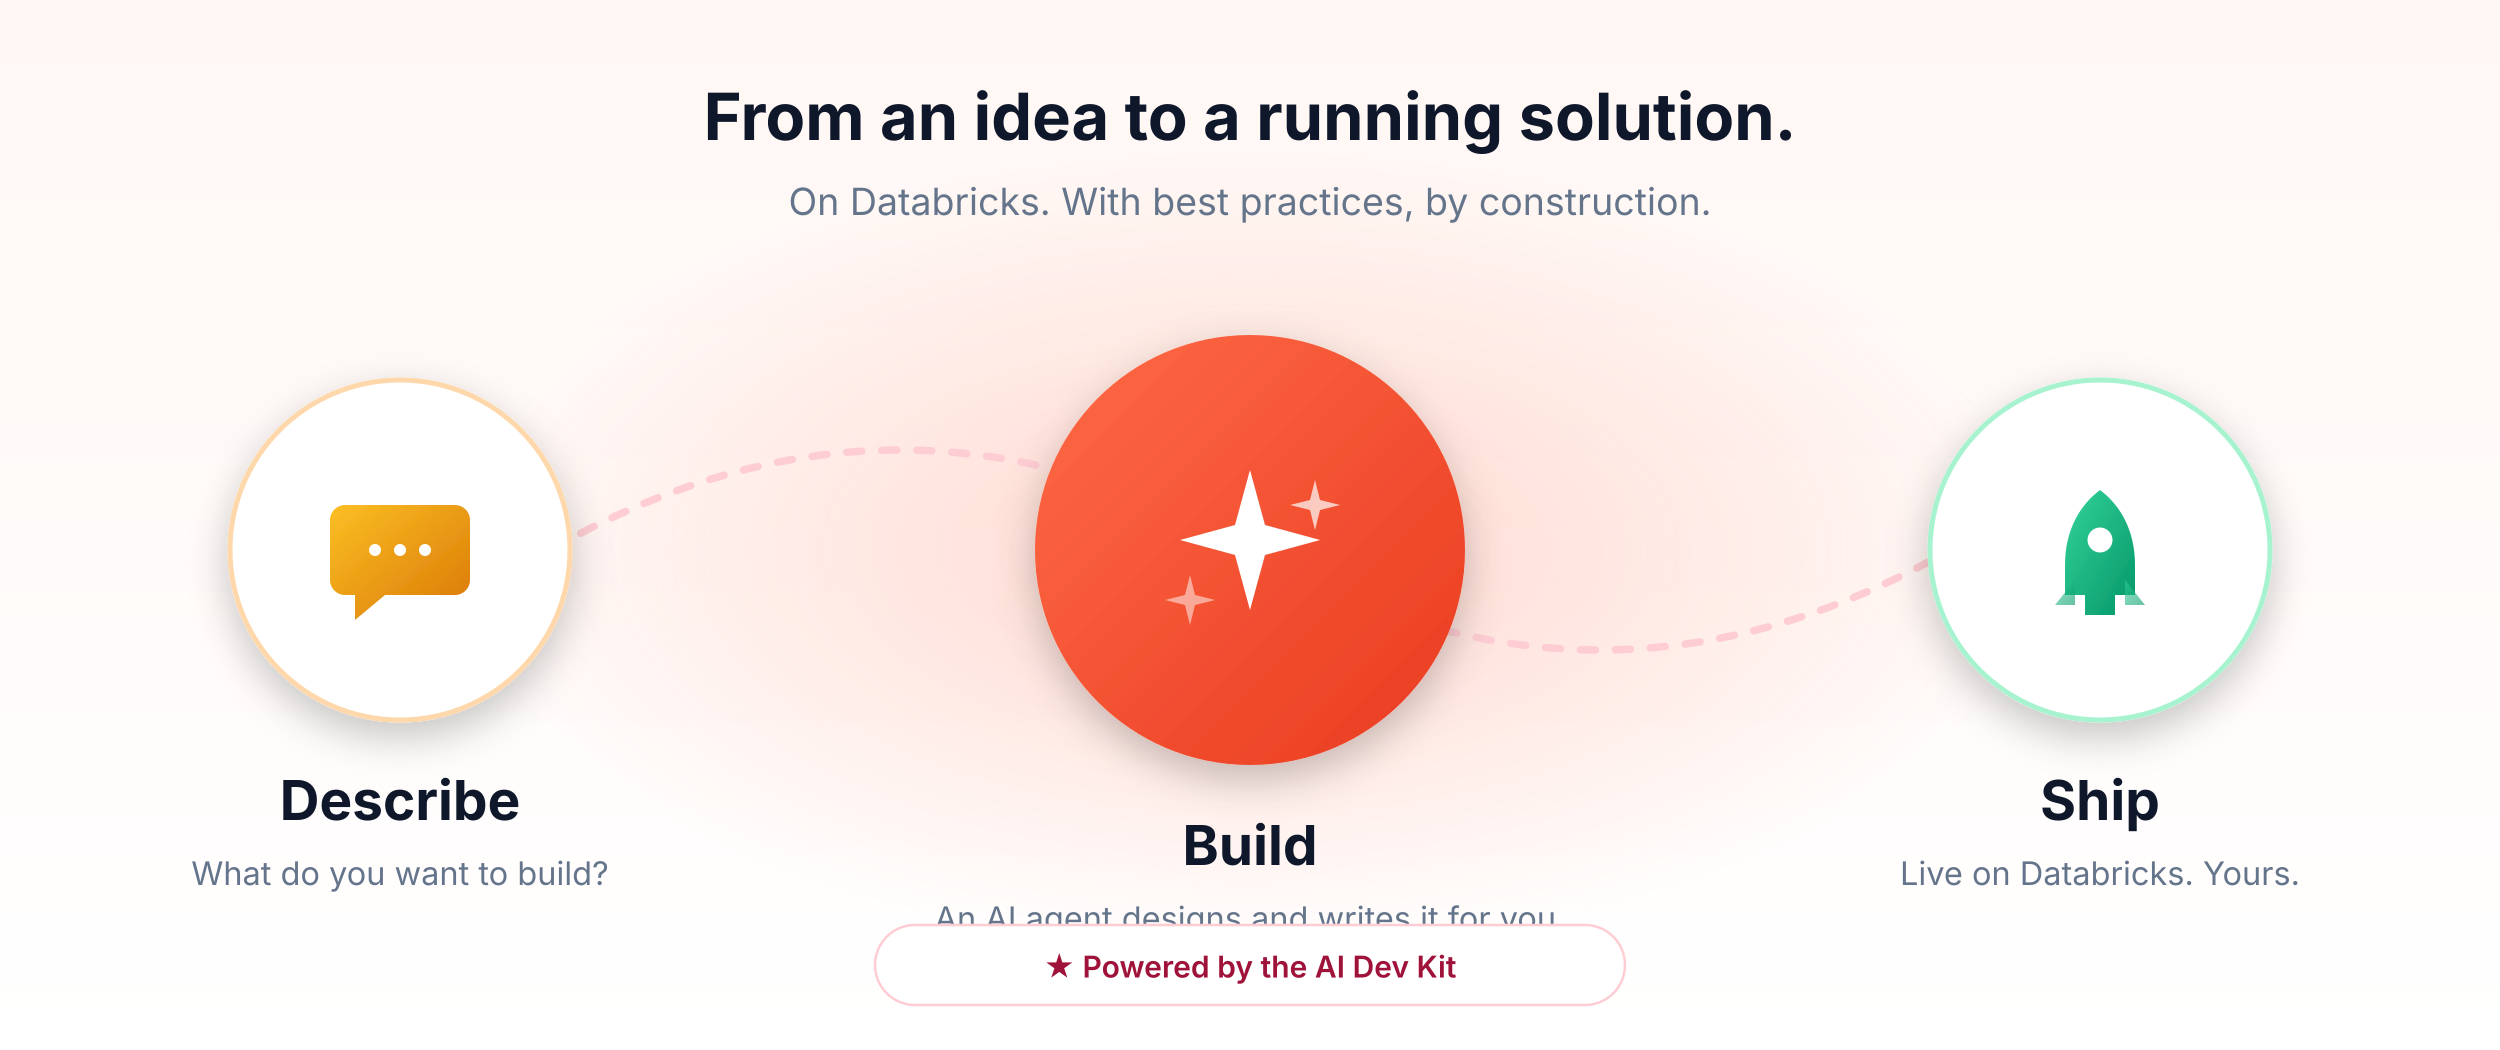
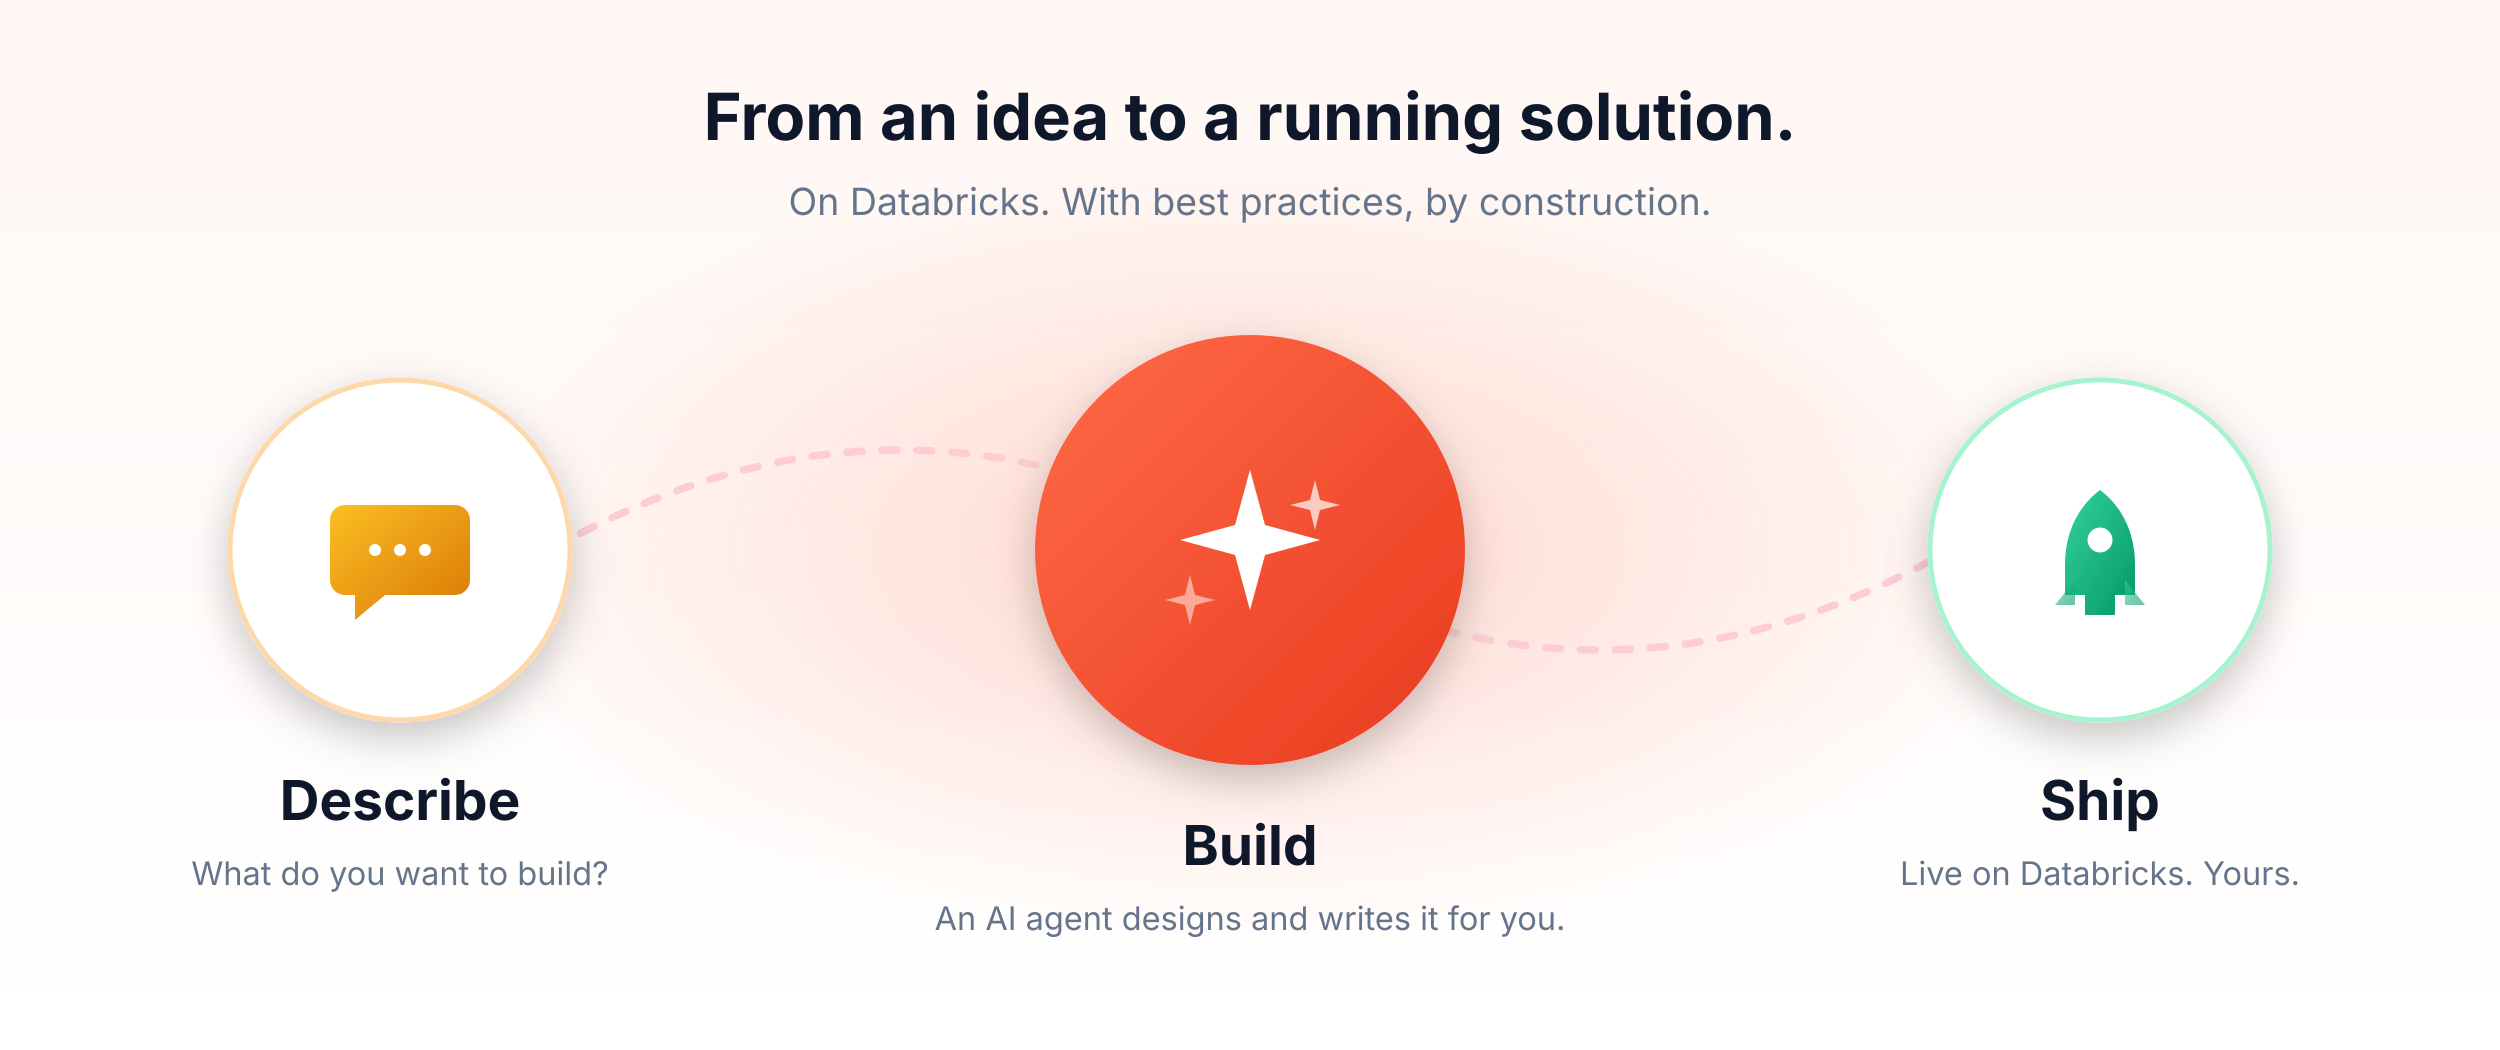
<svg xmlns="http://www.w3.org/2000/svg" viewBox="0 0 1000 420" font-family="-apple-system, BlinkMacSystemFont, 'Segoe UI', Inter, sans-serif">
  <defs>
    <linearGradient id="hBg" x1="0" y1="0" x2="0" y2="1">
      <stop offset="0%" stop-color="#FFF7F4" />
      <stop offset="100%" stop-color="#FFFFFF" />
    </linearGradient>
    <linearGradient id="hBrick" x1="0" y1="0" x2="1" y2="1">
      <stop offset="0%" stop-color="#FF6B47" />
      <stop offset="100%" stop-color="#E83A1F" />
    </linearGradient>
    <linearGradient id="hAmber" x1="0" y1="0" x2="1" y2="1">
      <stop offset="0%" stop-color="#FBBF24" />
      <stop offset="100%" stop-color="#D97706" />
    </linearGradient>
    <linearGradient id="hGreen" x1="0" y1="0" x2="1" y2="1">
      <stop offset="0%" stop-color="#34D399" />
      <stop offset="100%" stop-color="#059669" />
    </linearGradient>
    <radialGradient id="glow" cx="0.5" cy="0.5" r="0.5">
      <stop offset="0%" stop-color="#FF6B47" stop-opacity="0.25" />
      <stop offset="100%" stop-color="#FF6B47" stop-opacity="0" />
    </radialGradient>
    <filter id="hShadow" x="-30%" y="-30%" width="160%" height="160%">
      <feGaussianBlur in="SourceAlpha" stdDeviation="8" />
      <feOffset dx="0" dy="6" result="off" />
      <feComponentTransfer>
        <feFuncA type="linear" slope="0.22" />
      </feComponentTransfer>
      <feMerge>
        <feMergeNode />
        <feMergeNode in="SourceGraphic" />
      </feMerge>
    </filter>
  </defs>
  <rect width="1000" height="420" fill="url(#hBg)" />
  <ellipse cx="500" cy="220" rx="320" ry="160" fill="url(#glow)" />
  <path d="M 220 220 Q 360 140 500 220 T 780 220" stroke="#FECDD3" stroke-width="3" stroke-dasharray="6 8" fill="none" stroke-linecap="round" />
  <g transform="translate(160, 220)">
    <g filter="url(#hShadow)">
      <circle r="68" fill="#FFFFFF" stroke="#FED7AA" stroke-width="2" />
      <g transform="translate(-26, -22)">
        <path d="M 4 4 h 44 a 6 6 0 0 1 6 6 v 24 a 6 6 0 0 1 -6 6 h -28 l -12 10 v -10 h -4 a 6 6 0 0 1 -6 -6 v -24 a 6 6 0 0 1 6 -6 z" fill="url(#hAmber)" />
        <circle cx="16" cy="22" r="2.4" fill="#fff" />
        <circle cx="26" cy="22" r="2.4" fill="#fff" />
        <circle cx="36" cy="22" r="2.4" fill="#fff" />
      </g>
    </g>
    <text x="0" y="108" text-anchor="middle" font-size="22" font-weight="700" fill="#0F172A">Describe</text>
    <text x="0" y="134" text-anchor="middle" font-size="13" fill="#64748B">What do you want to build?</text>
  </g>
  <g transform="translate(500, 220)">
    <g filter="url(#hShadow)">
      <circle r="86" fill="url(#hBrick)" />
      <g transform="translate(-30, -32)" fill="#FFFFFF">
        <path d="M 30 0 L 36 22 L 58 28 L 36 34 L 30 56 L 24 34 L 2 28 L 24 22 Z" />
        <path d="M 56 4 L 58 12 L 66 14 L 58 16 L 56 24 L 54 16 L 46 14 L 54 12 Z" opacity="0.7" />
        <path d="M 6 42 L 8 50 L 16 52 L 8 54 L 6 62 L 4 54 L -4 52 L 4 50 Z" opacity="0.5" />
      </g>
    </g>
    <text x="0" y="126" text-anchor="middle" font-size="22" font-weight="700" fill="#0F172A">Build</text>
    <text x="0" y="152" text-anchor="middle" font-size="13" fill="#64748B">An AI agent designs and writes it for you.</text>
  </g>
  <g transform="translate(840, 220)">
    <g filter="url(#hShadow)">
      <circle r="68" fill="#FFFFFF" stroke="#A7F3D0" stroke-width="2" />
      <g transform="translate(-22, -26)" fill="url(#hGreen)">
        <path d="M 22 2 C 30 8 36 18 36 32 L 36 44 L 28 44 L 28 52 L 16 52 L 16 44 L 8 44 L 8 32 C 8 18 14 8 22 2 Z" />
        <circle cx="22" cy="22" r="5" fill="#FFFFFF" />
        <path d="M 4 48 L 12 38 L 12 48 Z" opacity="0.6" />
        <path d="M 40 48 L 32 38 L 32 48 Z" opacity="0.6" />
      </g>
    </g>
    <text x="0" y="108" text-anchor="middle" font-size="22" font-weight="700" fill="#0F172A">Ship</text>
    <text x="0" y="134" text-anchor="middle" font-size="13" fill="#64748B">Live on Databricks. Yours.</text>
  </g>
  <text x="500" y="56" text-anchor="middle" font-size="26" font-weight="700" fill="#0F172A">From an idea to a running solution.</text>
  <text x="500" y="86" text-anchor="middle" font-size="15" fill="#64748B">On Databricks. With best practices, by construction.</text>
-   <g transform="translate(500, 388)" text-anchor="middle">
-     <rect x="-150" y="-18" width="300" height="32" rx="16" fill="#FFFFFF" stroke="#FECDD3" />
-     <text y="3" font-size="12" font-weight="600" fill="#9F1239">★  Powered by the AI Dev Kit</text>
-   </g>
</svg>
